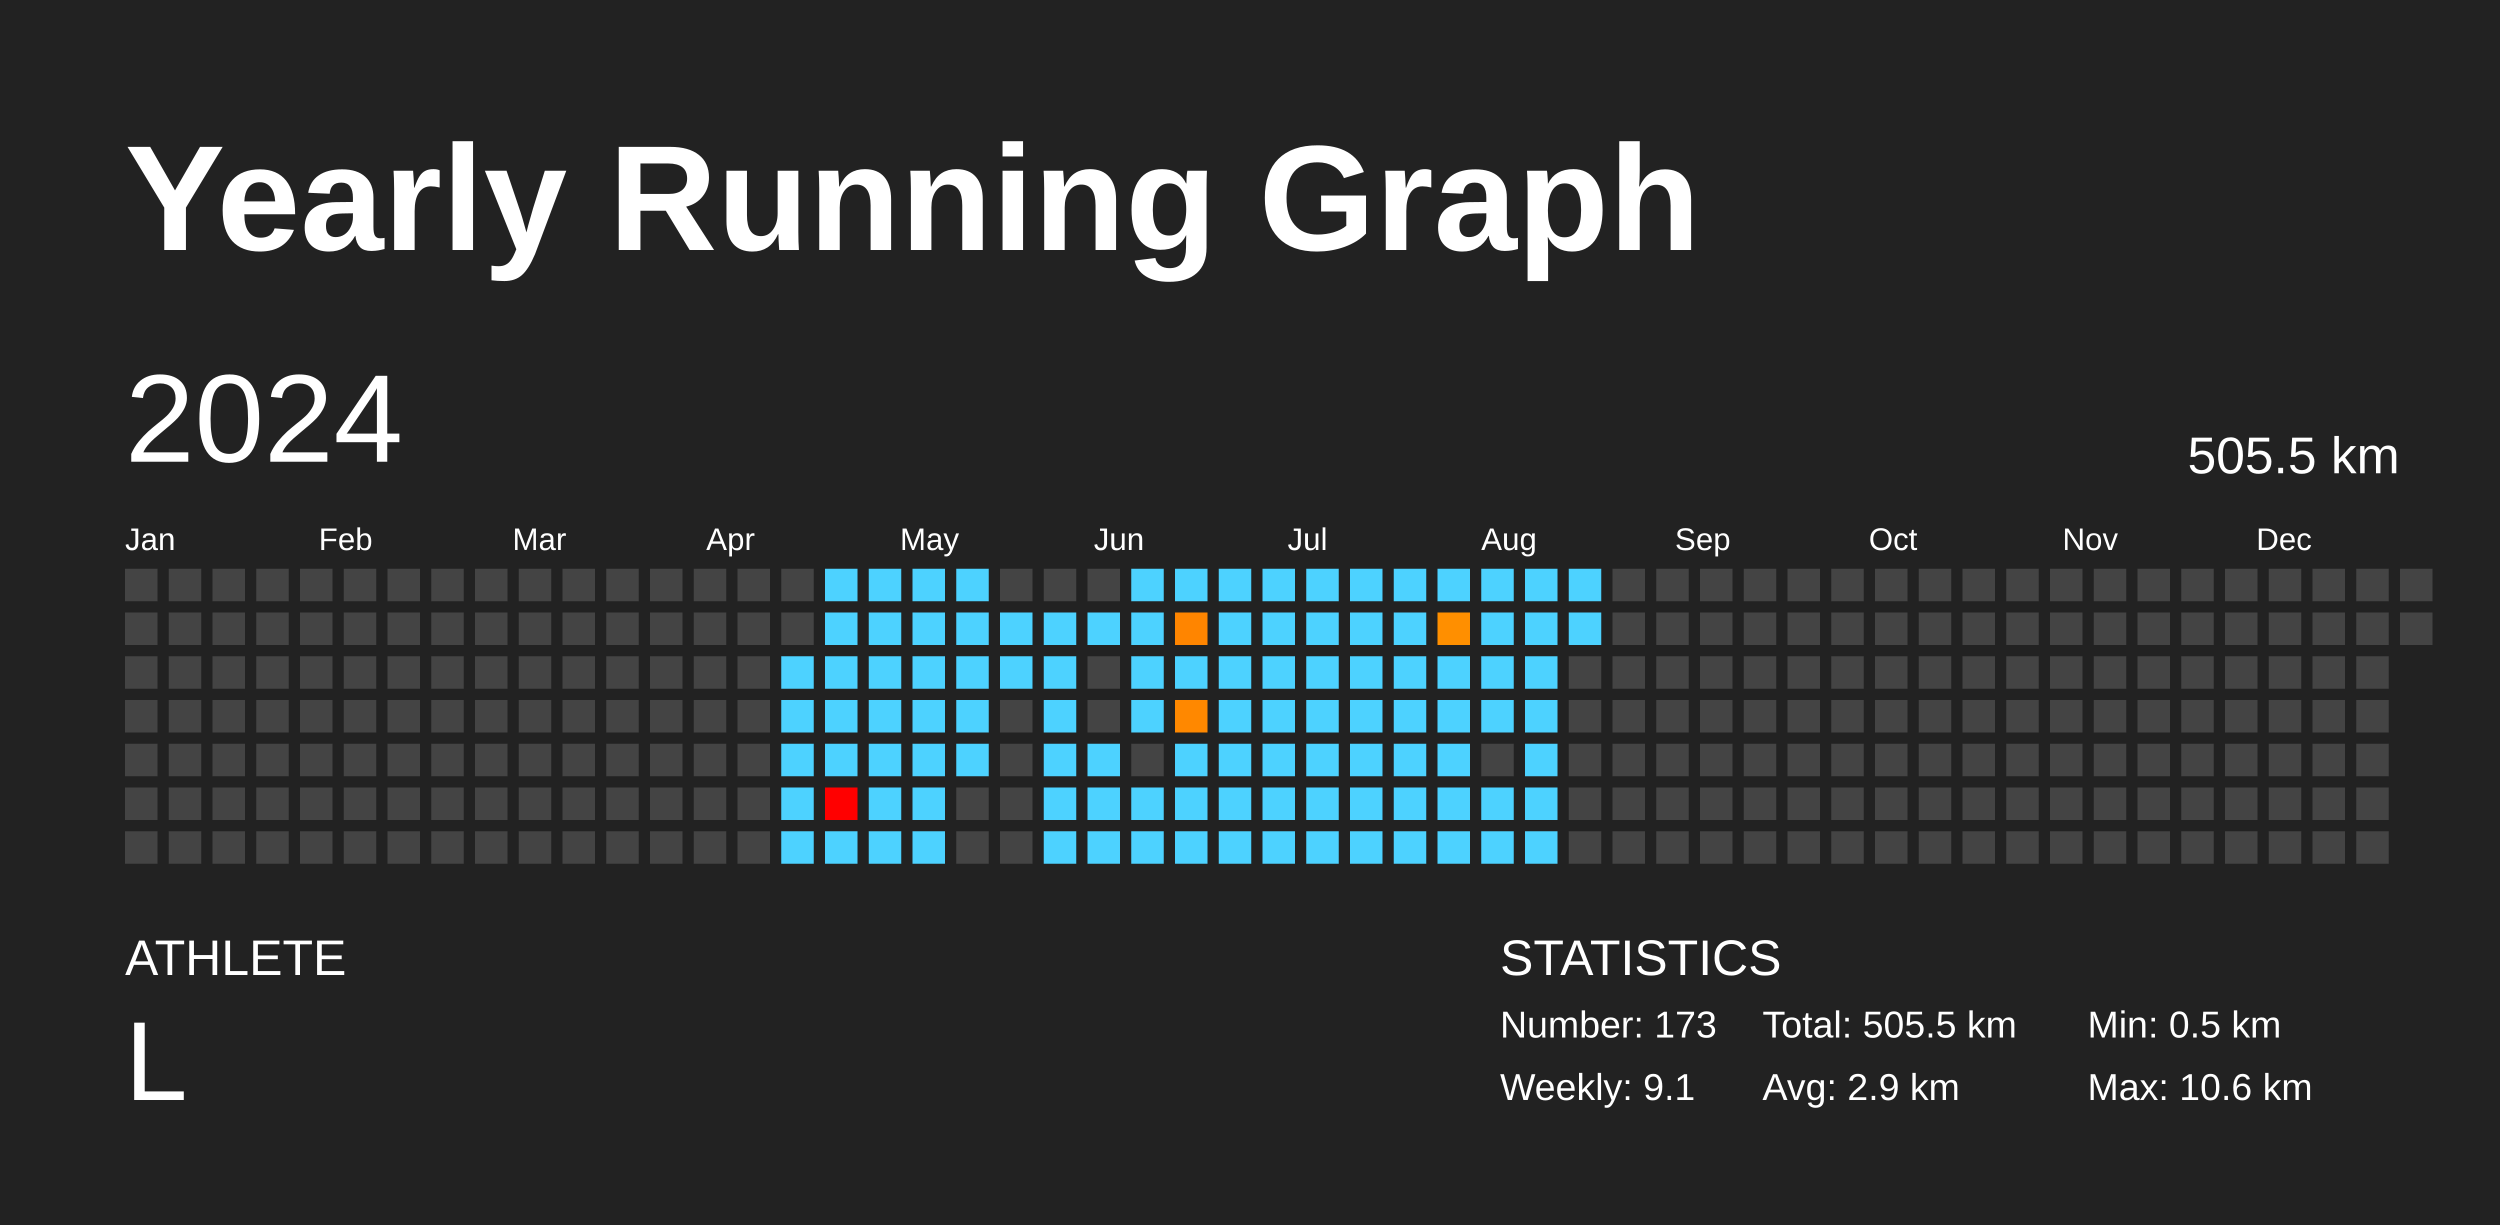
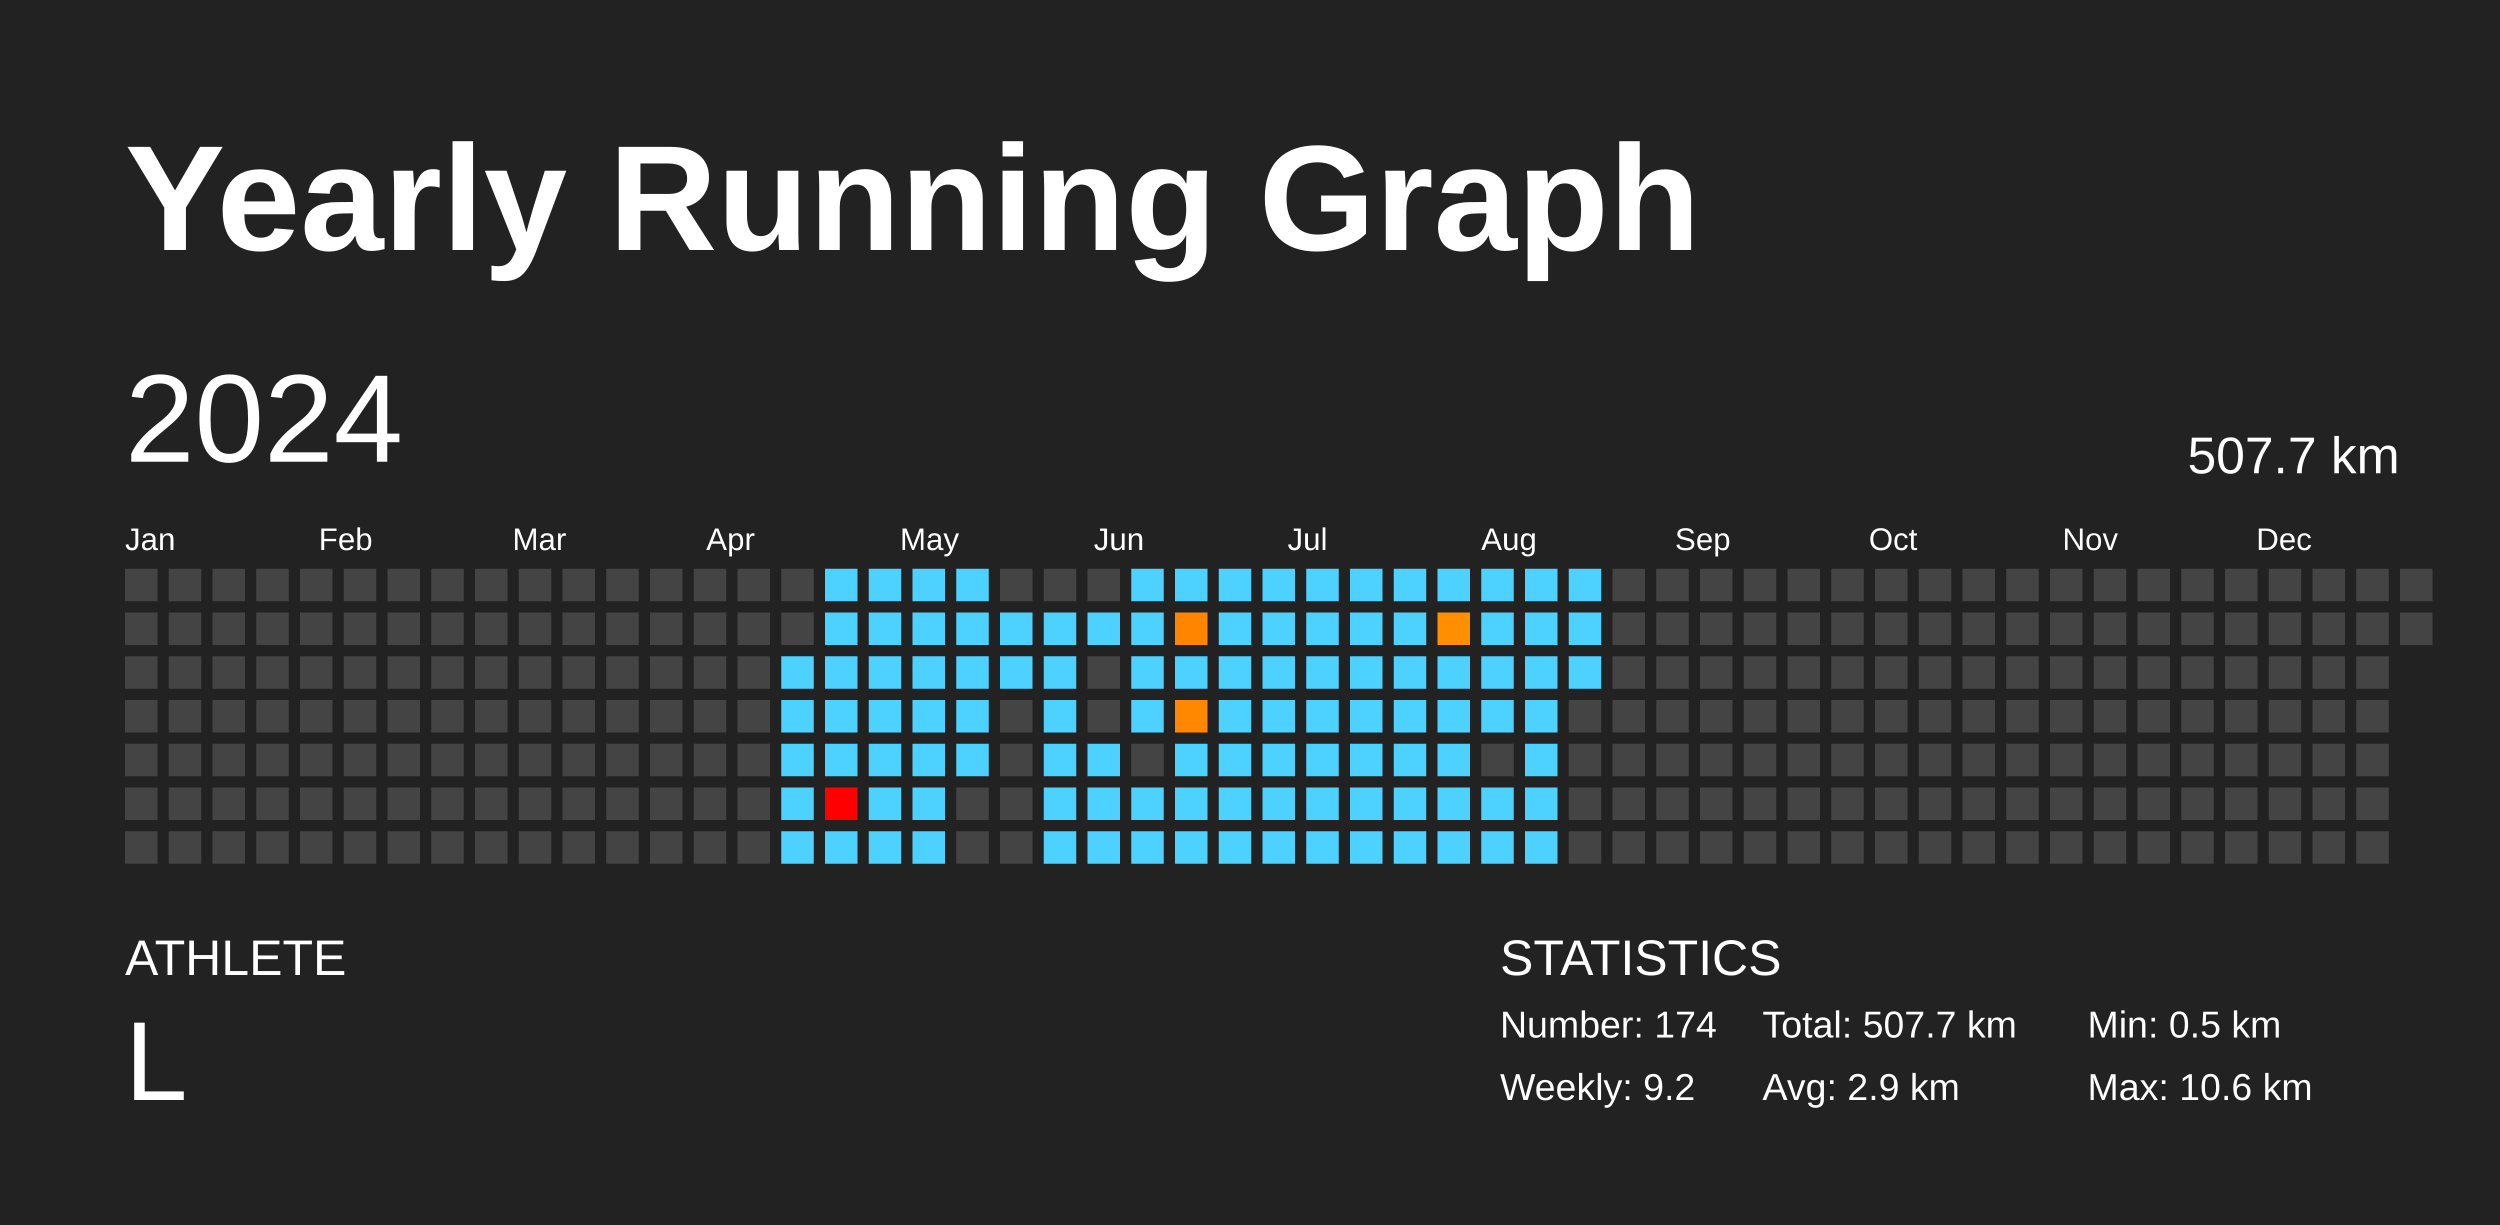
<svg xmlns="http://www.w3.org/2000/svg" baseProfile="full" height="98mm" version="1.1" viewBox="0,0,200,98" width="200mm">
  <defs />
  <rect fill="#222222" height="98" width="200" x="0" y="0" />
  <text fill="#FFFFFF" style="font-size:12px; font-family:Arial; font-weight:bold;" x="10" y="20">Yearly Running Graph</text>
  <text fill="#FFFFFF" style="font-size:4px; font-family:Arial" x="10" y="78">ATHLETE</text>
  <text fill="#FFFFFF" style="font-size:9px; font-family:Arial" x="10" y="88">L</text>
  <text fill="#FFFFFF" style="font-size:4px; font-family:Arial" x="120" y="78">STATISTICS</text>
-   <text fill="#FFFFFF" style="font-size:3px; font-family:Arial" x="120" y="83">Number: 173</text>
-   <text fill="#FFFFFF" style="font-size:3px; font-family:Arial" x="120" y="88">Weekly: 9.1</text>
-   <text fill="#FFFFFF" style="font-size:3px; font-family:Arial" x="141" y="83">Total: 505.5 km</text>
+   <text fill="#FFFFFF" style="font-size:3px; font-family:Arial" x="120" y="83">Number: 174</text>
+   <text fill="#FFFFFF" style="font-size:3px; font-family:Arial" x="120" y="88">Weekly: 9.2</text>
+   <text fill="#FFFFFF" style="font-size:3px; font-family:Arial" x="141" y="83">Total: 507.7 km</text>
  <text fill="#FFFFFF" style="font-size:3px; font-family:Arial" x="141" y="88">Avg: 2.9 km</text>
  <text fill="#FFFFFF" style="font-size:3px; font-family:Arial" x="167" y="83">Min: 0.5 km</text>
  <text fill="#FFFFFF" style="font-size:3px; font-family:Arial" x="167" y="88">Max: 10.6 km</text>
  <text dominant-baseline="hanging" fill="#FFFFFF" style="font-size:10.0px; font-family:Arial;" x="10" y="30">2024</text>
-   <text dominant-baseline="hanging" fill="#FFFFFF" style="font-size:4.125px; font-family:Arial;" x="175" y="35">505.5 km</text>
+   <text dominant-baseline="hanging" fill="#FFFFFF" style="font-size:4.125px; font-family:Arial;" x="175" y="35">507.7 km</text>
  <text fill="#FFFFFF" style="font-size:2.5px; font-family:Arial" x="10.0" y="44">Jan</text>
  <text fill="#FFFFFF" style="font-size:2.5px; font-family:Arial" x="25.5" y="44">Feb</text>
  <text fill="#FFFFFF" style="font-size:2.5px; font-family:Arial" x="41.0" y="44">Mar</text>
  <text fill="#FFFFFF" style="font-size:2.5px; font-family:Arial" x="56.5" y="44">Apr</text>
  <text fill="#FFFFFF" style="font-size:2.5px; font-family:Arial" x="72.0" y="44">May</text>
  <text fill="#FFFFFF" style="font-size:2.5px; font-family:Arial" x="87.5" y="44">Jun</text>
  <text fill="#FFFFFF" style="font-size:2.5px; font-family:Arial" x="103.0" y="44">Jul</text>
  <text fill="#FFFFFF" style="font-size:2.5px; font-family:Arial" x="118.5" y="44">Aug</text>
  <text fill="#FFFFFF" style="font-size:2.5px; font-family:Arial" x="134.0" y="44">Sep</text>
  <text fill="#FFFFFF" style="font-size:2.5px; font-family:Arial" x="149.5" y="44">Oct</text>
  <text fill="#FFFFFF" style="font-size:2.5px; font-family:Arial" x="165.0" y="44">Nov</text>
  <text fill="#FFFFFF" style="font-size:2.5px; font-family:Arial" x="180.5" y="44">Dec</text>
  <rect fill="#444444" height="2.6" width="2.6" x="10.0" y="45.5" />
  <rect fill="#444444" height="2.6" width="2.6" x="10.0" y="49.0" />
  <rect fill="#444444" height="2.6" width="2.6" x="10.0" y="52.5" />
  <rect fill="#444444" height="2.6" width="2.6" x="10.0" y="56.0" />
  <rect fill="#444444" height="2.6" width="2.6" x="10.0" y="59.5" />
  <rect fill="#444444" height="2.6" width="2.6" x="10.0" y="63.0" />
  <rect fill="#444444" height="2.6" width="2.6" x="10.0" y="66.5" />
  <rect fill="#444444" height="2.6" width="2.6" x="13.5" y="45.5" />
  <rect fill="#444444" height="2.6" width="2.6" x="13.5" y="49.0" />
  <rect fill="#444444" height="2.6" width="2.6" x="13.5" y="52.5" />
  <rect fill="#444444" height="2.6" width="2.6" x="13.5" y="56.0" />
  <rect fill="#444444" height="2.6" width="2.6" x="13.5" y="59.5" />
  <rect fill="#444444" height="2.6" width="2.6" x="13.5" y="63.0" />
  <rect fill="#444444" height="2.6" width="2.6" x="13.5" y="66.5" />
  <rect fill="#444444" height="2.6" width="2.6" x="17.0" y="45.5" />
  <rect fill="#444444" height="2.6" width="2.6" x="17.0" y="49.0" />
  <rect fill="#444444" height="2.6" width="2.6" x="17.0" y="52.5" />
  <rect fill="#444444" height="2.6" width="2.6" x="17.0" y="56.0" />
  <rect fill="#444444" height="2.6" width="2.6" x="17.0" y="59.5" />
  <rect fill="#444444" height="2.6" width="2.6" x="17.0" y="63.0" />
  <rect fill="#444444" height="2.6" width="2.6" x="17.0" y="66.5" />
  <rect fill="#444444" height="2.6" width="2.6" x="20.5" y="45.5" />
  <rect fill="#444444" height="2.6" width="2.6" x="20.5" y="49.0" />
  <rect fill="#444444" height="2.6" width="2.6" x="20.5" y="52.5" />
  <rect fill="#444444" height="2.6" width="2.6" x="20.5" y="56.0" />
  <rect fill="#444444" height="2.6" width="2.6" x="20.5" y="59.5" />
  <rect fill="#444444" height="2.6" width="2.6" x="20.5" y="63.0" />
  <rect fill="#444444" height="2.6" width="2.6" x="20.5" y="66.5" />
  <rect fill="#444444" height="2.6" width="2.6" x="24.0" y="45.5" />
  <rect fill="#444444" height="2.6" width="2.6" x="24.0" y="49.0" />
  <rect fill="#444444" height="2.6" width="2.6" x="24.0" y="52.5" />
  <rect fill="#444444" height="2.6" width="2.6" x="24.0" y="56.0" />
  <rect fill="#444444" height="2.6" width="2.6" x="24.0" y="59.5" />
  <rect fill="#444444" height="2.6" width="2.6" x="24.0" y="63.0" />
  <rect fill="#444444" height="2.6" width="2.6" x="24.0" y="66.5" />
  <rect fill="#444444" height="2.6" width="2.6" x="27.5" y="45.5" />
  <rect fill="#444444" height="2.6" width="2.6" x="27.5" y="49.0" />
  <rect fill="#444444" height="2.6" width="2.6" x="27.5" y="52.5" />
  <rect fill="#444444" height="2.6" width="2.6" x="27.5" y="56.0" />
  <rect fill="#444444" height="2.6" width="2.6" x="27.5" y="59.5" />
  <rect fill="#444444" height="2.6" width="2.6" x="27.5" y="63.0" />
  <rect fill="#444444" height="2.6" width="2.6" x="27.5" y="66.5" />
  <rect fill="#444444" height="2.6" width="2.6" x="31.0" y="45.5" />
  <rect fill="#444444" height="2.6" width="2.6" x="31.0" y="49.0" />
  <rect fill="#444444" height="2.6" width="2.6" x="31.0" y="52.5" />
  <rect fill="#444444" height="2.6" width="2.6" x="31.0" y="56.0" />
  <rect fill="#444444" height="2.6" width="2.6" x="31.0" y="59.5" />
  <rect fill="#444444" height="2.6" width="2.6" x="31.0" y="63.0" />
  <rect fill="#444444" height="2.6" width="2.6" x="31.0" y="66.5" />
  <rect fill="#444444" height="2.6" width="2.6" x="34.5" y="45.5" />
  <rect fill="#444444" height="2.6" width="2.6" x="34.5" y="49.0" />
  <rect fill="#444444" height="2.6" width="2.6" x="34.5" y="52.5" />
  <rect fill="#444444" height="2.6" width="2.6" x="34.5" y="56.0" />
  <rect fill="#444444" height="2.6" width="2.6" x="34.5" y="59.5" />
  <rect fill="#444444" height="2.6" width="2.6" x="34.5" y="63.0" />
  <rect fill="#444444" height="2.6" width="2.6" x="34.5" y="66.5" />
  <rect fill="#444444" height="2.6" width="2.6" x="38.0" y="45.5" />
  <rect fill="#444444" height="2.6" width="2.6" x="38.0" y="49.0" />
  <rect fill="#444444" height="2.6" width="2.6" x="38.0" y="52.5" />
  <rect fill="#444444" height="2.6" width="2.6" x="38.0" y="56.0" />
  <rect fill="#444444" height="2.6" width="2.6" x="38.0" y="59.5" />
  <rect fill="#444444" height="2.6" width="2.6" x="38.0" y="63.0" />
  <rect fill="#444444" height="2.6" width="2.6" x="38.0" y="66.5" />
  <rect fill="#444444" height="2.6" width="2.6" x="41.5" y="45.5" />
  <rect fill="#444444" height="2.6" width="2.6" x="41.5" y="49.0" />
  <rect fill="#444444" height="2.6" width="2.6" x="41.5" y="52.5" />
  <rect fill="#444444" height="2.6" width="2.6" x="41.5" y="56.0" />
  <rect fill="#444444" height="2.6" width="2.6" x="41.5" y="59.5" />
  <rect fill="#444444" height="2.6" width="2.6" x="41.5" y="63.0" />
  <rect fill="#444444" height="2.6" width="2.6" x="41.5" y="66.5" />
  <rect fill="#444444" height="2.6" width="2.6" x="45.0" y="45.5" />
  <rect fill="#444444" height="2.6" width="2.6" x="45.0" y="49.0" />
  <rect fill="#444444" height="2.6" width="2.6" x="45.0" y="52.5" />
  <rect fill="#444444" height="2.6" width="2.6" x="45.0" y="56.0" />
  <rect fill="#444444" height="2.6" width="2.6" x="45.0" y="59.5" />
  <rect fill="#444444" height="2.6" width="2.6" x="45.0" y="63.0" />
  <rect fill="#444444" height="2.6" width="2.6" x="45.0" y="66.5" />
  <rect fill="#444444" height="2.6" width="2.6" x="48.5" y="45.5" />
  <rect fill="#444444" height="2.6" width="2.6" x="48.5" y="49.0" />
  <rect fill="#444444" height="2.6" width="2.6" x="48.5" y="52.5" />
  <rect fill="#444444" height="2.6" width="2.6" x="48.5" y="56.0" />
  <rect fill="#444444" height="2.6" width="2.6" x="48.5" y="59.5" />
  <rect fill="#444444" height="2.6" width="2.6" x="48.5" y="63.0" />
  <rect fill="#444444" height="2.6" width="2.6" x="48.5" y="66.5" />
  <rect fill="#444444" height="2.6" width="2.6" x="52.0" y="45.5" />
  <rect fill="#444444" height="2.6" width="2.6" x="52.0" y="49.0" />
  <rect fill="#444444" height="2.6" width="2.6" x="52.0" y="52.5" />
  <rect fill="#444444" height="2.6" width="2.6" x="52.0" y="56.0" />
  <rect fill="#444444" height="2.6" width="2.6" x="52.0" y="59.5" />
  <rect fill="#444444" height="2.6" width="2.6" x="52.0" y="63.0" />
  <rect fill="#444444" height="2.6" width="2.6" x="52.0" y="66.5" />
  <rect fill="#444444" height="2.6" width="2.6" x="55.5" y="45.5" />
  <rect fill="#444444" height="2.6" width="2.6" x="55.5" y="49.0" />
  <rect fill="#444444" height="2.6" width="2.6" x="55.5" y="52.5" />
  <rect fill="#444444" height="2.6" width="2.6" x="55.5" y="56.0" />
  <rect fill="#444444" height="2.6" width="2.6" x="55.5" y="59.5" />
  <rect fill="#444444" height="2.6" width="2.6" x="55.5" y="63.0" />
  <rect fill="#444444" height="2.6" width="2.6" x="55.5" y="66.5" />
  <rect fill="#444444" height="2.6" width="2.6" x="59.0" y="45.5" />
  <rect fill="#444444" height="2.6" width="2.6" x="59.0" y="49.0" />
  <rect fill="#444444" height="2.6" width="2.6" x="59.0" y="52.5" />
  <rect fill="#444444" height="2.6" width="2.6" x="59.0" y="56.0" />
  <rect fill="#444444" height="2.6" width="2.6" x="59.0" y="59.5" />
  <rect fill="#444444" height="2.6" width="2.6" x="59.0" y="63.0" />
  <rect fill="#444444" height="2.6" width="2.6" x="59.0" y="66.5" />
  <rect fill="#444444" height="2.6" width="2.6" x="62.5" y="45.5" />
  <rect fill="#444444" height="2.6" width="2.6" x="62.5" y="49.0" />
  <rect fill="#4dd2ff" height="2.6" width="2.6" x="62.5" y="52.5" />
  <rect fill="#4dd2ff" height="2.6" width="2.6" x="62.5" y="56.0" />
  <rect fill="#4dd2ff" height="2.6" width="2.6" x="62.5" y="59.5" />
  <rect fill="#4dd2ff" height="2.6" width="2.6" x="62.5" y="63.0" />
  <rect fill="#4dd2ff" height="2.6" width="2.6" x="62.5" y="66.5" />
  <rect fill="#4dd2ff" height="2.6" width="2.6" x="66.0" y="45.5" />
  <rect fill="#4dd2ff" height="2.6" width="2.6" x="66.0" y="49.0" />
  <rect fill="#4dd2ff" height="2.6" width="2.6" x="66.0" y="52.5" />
  <rect fill="#4dd2ff" height="2.6" width="2.6" x="66.0" y="56.0" />
  <rect fill="#4dd2ff" height="2.6" width="2.6" x="66.0" y="59.5" />
  <rect fill="red" height="2.6" width="2.6" x="66.0" y="63.0" />
  <rect fill="#4dd2ff" height="2.6" width="2.6" x="66.0" y="66.5" />
  <rect fill="#4dd2ff" height="2.6" width="2.6" x="69.5" y="45.5" />
  <rect fill="#4dd2ff" height="2.6" width="2.6" x="69.5" y="49.0" />
  <rect fill="#4dd2ff" height="2.6" width="2.6" x="69.5" y="52.5" />
  <rect fill="#4dd2ff" height="2.6" width="2.6" x="69.5" y="56.0" />
  <rect fill="#4dd2ff" height="2.6" width="2.6" x="69.5" y="59.5" />
  <rect fill="#4dd2ff" height="2.6" width="2.6" x="69.5" y="63.0" />
  <rect fill="#4dd2ff" height="2.6" width="2.6" x="69.5" y="66.5" />
  <rect fill="#4dd2ff" height="2.6" width="2.6" x="73.0" y="45.5" />
  <rect fill="#4dd2ff" height="2.6" width="2.6" x="73.0" y="49.0" />
  <rect fill="#4dd2ff" height="2.6" width="2.6" x="73.0" y="52.5" />
  <rect fill="#4dd2ff" height="2.6" width="2.6" x="73.0" y="56.0" />
  <rect fill="#4dd2ff" height="2.6" width="2.6" x="73.0" y="59.5" />
  <rect fill="#4dd2ff" height="2.6" width="2.6" x="73.0" y="63.0" />
  <rect fill="#4dd2ff" height="2.6" width="2.6" x="73.0" y="66.5" />
  <rect fill="#4dd2ff" height="2.6" width="2.6" x="76.5" y="45.5" />
  <rect fill="#4dd2ff" height="2.6" width="2.6" x="76.5" y="49.0" />
  <rect fill="#4dd2ff" height="2.6" width="2.6" x="76.5" y="52.5" />
  <rect fill="#4dd2ff" height="2.6" width="2.6" x="76.5" y="56.0" />
  <rect fill="#4dd2ff" height="2.6" width="2.6" x="76.5" y="59.5" />
  <rect fill="#444444" height="2.6" width="2.6" x="76.5" y="63.0" />
  <rect fill="#444444" height="2.6" width="2.6" x="76.5" y="66.5" />
  <rect fill="#444444" height="2.6" width="2.6" x="80.0" y="45.5" />
  <rect fill="#4dd2ff" height="2.6" width="2.6" x="80.0" y="49.0" />
  <rect fill="#4dd2ff" height="2.6" width="2.6" x="80.0" y="52.5" />
  <rect fill="#444444" height="2.6" width="2.6" x="80.0" y="56.0" />
  <rect fill="#444444" height="2.6" width="2.6" x="80.0" y="59.5" />
  <rect fill="#444444" height="2.6" width="2.6" x="80.0" y="63.0" />
  <rect fill="#444444" height="2.6" width="2.6" x="80.0" y="66.5" />
  <rect fill="#444444" height="2.6" width="2.6" x="83.5" y="45.5" />
  <rect fill="#4dd2ff" height="2.6" width="2.6" x="83.5" y="49.0" />
  <rect fill="#4dd2ff" height="2.6" width="2.6" x="83.5" y="52.5" />
  <rect fill="#4dd2ff" height="2.6" width="2.6" x="83.5" y="56.0" />
  <rect fill="#4dd2ff" height="2.6" width="2.6" x="83.5" y="59.5" />
  <rect fill="#4dd2ff" height="2.6" width="2.6" x="83.5" y="63.0" />
  <rect fill="#4dd2ff" height="2.6" width="2.6" x="83.5" y="66.5" />
  <rect fill="#444444" height="2.6" width="2.6" x="87.0" y="45.5" />
  <rect fill="#4dd2ff" height="2.6" width="2.6" x="87.0" y="49.0" />
  <rect fill="#444444" height="2.6" width="2.6" x="87.0" y="52.5" />
  <rect fill="#444444" height="2.6" width="2.6" x="87.0" y="56.0" />
  <rect fill="#4dd2ff" height="2.6" width="2.6" x="87.0" y="59.5" />
  <rect fill="#4dd2ff" height="2.6" width="2.6" x="87.0" y="63.0" />
  <rect fill="#4dd2ff" height="2.6" width="2.6" x="87.0" y="66.5" />
  <rect fill="#4dd2ff" height="2.6" width="2.6" x="90.5" y="45.5" />
  <rect fill="#4dd2ff" height="2.6" width="2.6" x="90.5" y="49.0" />
  <rect fill="#4dd2ff" height="2.6" width="2.6" x="90.5" y="52.5" />
  <rect fill="#4dd2ff" height="2.6" width="2.6" x="90.5" y="56.0" />
  <rect fill="#444444" height="2.6" width="2.6" x="90.5" y="59.5" />
  <rect fill="#4dd2ff" height="2.6" width="2.6" x="90.5" y="63.0" />
  <rect fill="#4dd2ff" height="2.6" width="2.6" x="90.5" y="66.5" />
  <rect fill="#4dd2ff" height="2.6" width="2.6" x="94.0" y="45.5" />
  <rect fill="#ff8500" height="2.6" width="2.6" x="94.0" y="49.0" />
  <rect fill="#4dd2ff" height="2.6" width="2.6" x="94.0" y="52.5" />
  <rect fill="#ff8800" height="2.6" width="2.6" x="94.0" y="56.0" />
  <rect fill="#4dd2ff" height="2.6" width="2.6" x="94.0" y="59.5" />
  <rect fill="#4dd2ff" height="2.6" width="2.6" x="94.0" y="63.0" />
  <rect fill="#4dd2ff" height="2.6" width="2.6" x="94.0" y="66.5" />
  <rect fill="#4dd2ff" height="2.6" width="2.6" x="97.5" y="45.5" />
  <rect fill="#4dd2ff" height="2.6" width="2.6" x="97.5" y="49.0" />
  <rect fill="#4dd2ff" height="2.6" width="2.6" x="97.5" y="52.5" />
  <rect fill="#4dd2ff" height="2.6" width="2.6" x="97.5" y="56.0" />
  <rect fill="#4dd2ff" height="2.6" width="2.6" x="97.5" y="59.5" />
  <rect fill="#4dd2ff" height="2.6" width="2.6" x="97.5" y="63.0" />
  <rect fill="#4dd2ff" height="2.6" width="2.6" x="97.5" y="66.5" />
  <rect fill="#4dd2ff" height="2.6" width="2.6" x="101.0" y="45.5" />
  <rect fill="#4dd2ff" height="2.6" width="2.6" x="101.0" y="49.0" />
  <rect fill="#4dd2ff" height="2.6" width="2.6" x="101.0" y="52.5" />
  <rect fill="#4dd2ff" height="2.6" width="2.6" x="101.0" y="56.0" />
  <rect fill="#4dd2ff" height="2.6" width="2.6" x="101.0" y="59.5" />
  <rect fill="#4dd2ff" height="2.6" width="2.6" x="101.0" y="63.0" />
  <rect fill="#4dd2ff" height="2.6" width="2.6" x="101.0" y="66.5" />
  <rect fill="#4dd2ff" height="2.6" width="2.6" x="104.5" y="45.5" />
  <rect fill="#4dd2ff" height="2.6" width="2.6" x="104.5" y="49.0" />
  <rect fill="#4dd2ff" height="2.6" width="2.6" x="104.5" y="52.5" />
  <rect fill="#4dd2ff" height="2.6" width="2.6" x="104.5" y="56.0" />
  <rect fill="#4dd2ff" height="2.6" width="2.6" x="104.5" y="59.5" />
  <rect fill="#4dd2ff" height="2.6" width="2.6" x="104.5" y="63.0" />
  <rect fill="#4dd2ff" height="2.6" width="2.6" x="104.5" y="66.5" />
  <rect fill="#4dd2ff" height="2.6" width="2.6" x="108.0" y="45.5" />
  <rect fill="#4dd2ff" height="2.6" width="2.6" x="108.0" y="49.0" />
  <rect fill="#4dd2ff" height="2.6" width="2.6" x="108.0" y="52.5" />
  <rect fill="#4dd2ff" height="2.6" width="2.6" x="108.0" y="56.0" />
  <rect fill="#4dd2ff" height="2.6" width="2.6" x="108.0" y="59.5" />
  <rect fill="#4dd2ff" height="2.6" width="2.6" x="108.0" y="63.0" />
  <rect fill="#4dd2ff" height="2.6" width="2.6" x="108.0" y="66.5" />
  <rect fill="#4dd2ff" height="2.6" width="2.6" x="111.5" y="45.5" />
  <rect fill="#4dd2ff" height="2.6" width="2.6" x="111.5" y="49.0" />
  <rect fill="#4dd2ff" height="2.6" width="2.6" x="111.5" y="52.5" />
  <rect fill="#4dd2ff" height="2.6" width="2.6" x="111.5" y="56.0" />
  <rect fill="#4dd2ff" height="2.6" width="2.6" x="111.5" y="59.5" />
  <rect fill="#4dd2ff" height="2.6" width="2.6" x="111.5" y="63.0" />
  <rect fill="#4dd2ff" height="2.6" width="2.6" x="111.5" y="66.5" />
  <rect fill="#4dd2ff" height="2.6" width="2.6" x="115.0" y="45.5" />
  <rect fill="#ff8f00" height="2.6" width="2.6" x="115.0" y="49.0" />
  <rect fill="#4dd2ff" height="2.6" width="2.6" x="115.0" y="52.5" />
  <rect fill="#4dd2ff" height="2.6" width="2.6" x="115.0" y="56.0" />
  <rect fill="#4dd2ff" height="2.6" width="2.6" x="115.0" y="59.5" />
  <rect fill="#4dd2ff" height="2.6" width="2.6" x="115.0" y="63.0" />
  <rect fill="#4dd2ff" height="2.6" width="2.6" x="115.0" y="66.5" />
  <rect fill="#4dd2ff" height="2.6" width="2.6" x="118.5" y="45.5" />
  <rect fill="#4dd2ff" height="2.6" width="2.6" x="118.5" y="49.0" />
  <rect fill="#4dd2ff" height="2.6" width="2.6" x="118.5" y="52.5" />
  <rect fill="#4dd2ff" height="2.6" width="2.6" x="118.5" y="56.0" />
  <rect fill="#444444" height="2.6" width="2.6" x="118.5" y="59.5" />
  <rect fill="#4dd2ff" height="2.6" width="2.6" x="118.5" y="63.0" />
  <rect fill="#4dd2ff" height="2.6" width="2.6" x="118.5" y="66.5" />
  <rect fill="#4dd2ff" height="2.6" width="2.6" x="122.0" y="45.5" />
  <rect fill="#4dd2ff" height="2.6" width="2.6" x="122.0" y="49.0" />
  <rect fill="#4dd2ff" height="2.6" width="2.6" x="122.0" y="52.5" />
  <rect fill="#4dd2ff" height="2.6" width="2.6" x="122.0" y="56.0" />
  <rect fill="#4dd2ff" height="2.6" width="2.6" x="122.0" y="59.5" />
  <rect fill="#4dd2ff" height="2.6" width="2.6" x="122.0" y="63.0" />
  <rect fill="#4dd2ff" height="2.6" width="2.6" x="122.0" y="66.5" />
  <rect fill="#4dd2ff" height="2.6" width="2.6" x="125.5" y="45.5" />
  <rect fill="#4dd2ff" height="2.6" width="2.6" x="125.5" y="49.0" />
-   <rect fill="#444444" height="2.6" width="2.6" x="125.5" y="52.5" />
+   <rect fill="#4dd2ff" height="2.6" width="2.6" x="125.5" y="52.5" />
  <rect fill="#444444" height="2.6" width="2.6" x="125.5" y="56.0" />
  <rect fill="#444444" height="2.6" width="2.6" x="125.5" y="59.5" />
  <rect fill="#444444" height="2.6" width="2.6" x="125.5" y="63.0" />
  <rect fill="#444444" height="2.6" width="2.6" x="125.5" y="66.5" />
  <rect fill="#444444" height="2.6" width="2.6" x="129.0" y="45.5" />
  <rect fill="#444444" height="2.6" width="2.6" x="129.0" y="49.0" />
  <rect fill="#444444" height="2.6" width="2.6" x="129.0" y="52.5" />
  <rect fill="#444444" height="2.6" width="2.6" x="129.0" y="56.0" />
  <rect fill="#444444" height="2.6" width="2.6" x="129.0" y="59.5" />
  <rect fill="#444444" height="2.6" width="2.6" x="129.0" y="63.0" />
  <rect fill="#444444" height="2.6" width="2.6" x="129.0" y="66.5" />
  <rect fill="#444444" height="2.6" width="2.6" x="132.5" y="45.5" />
  <rect fill="#444444" height="2.6" width="2.6" x="132.5" y="49.0" />
  <rect fill="#444444" height="2.6" width="2.6" x="132.5" y="52.5" />
  <rect fill="#444444" height="2.6" width="2.6" x="132.5" y="56.0" />
  <rect fill="#444444" height="2.6" width="2.6" x="132.5" y="59.5" />
  <rect fill="#444444" height="2.6" width="2.6" x="132.5" y="63.0" />
  <rect fill="#444444" height="2.6" width="2.6" x="132.5" y="66.5" />
  <rect fill="#444444" height="2.6" width="2.6" x="136.0" y="45.5" />
  <rect fill="#444444" height="2.6" width="2.6" x="136.0" y="49.0" />
  <rect fill="#444444" height="2.6" width="2.6" x="136.0" y="52.5" />
  <rect fill="#444444" height="2.6" width="2.6" x="136.0" y="56.0" />
  <rect fill="#444444" height="2.6" width="2.6" x="136.0" y="59.5" />
  <rect fill="#444444" height="2.6" width="2.6" x="136.0" y="63.0" />
  <rect fill="#444444" height="2.6" width="2.6" x="136.0" y="66.5" />
  <rect fill="#444444" height="2.6" width="2.6" x="139.5" y="45.5" />
  <rect fill="#444444" height="2.6" width="2.6" x="139.5" y="49.0" />
  <rect fill="#444444" height="2.6" width="2.6" x="139.5" y="52.5" />
  <rect fill="#444444" height="2.6" width="2.6" x="139.5" y="56.0" />
  <rect fill="#444444" height="2.6" width="2.6" x="139.5" y="59.5" />
  <rect fill="#444444" height="2.6" width="2.6" x="139.5" y="63.0" />
  <rect fill="#444444" height="2.6" width="2.6" x="139.5" y="66.5" />
  <rect fill="#444444" height="2.6" width="2.6" x="143.0" y="45.5" />
  <rect fill="#444444" height="2.6" width="2.6" x="143.0" y="49.0" />
  <rect fill="#444444" height="2.6" width="2.6" x="143.0" y="52.5" />
  <rect fill="#444444" height="2.6" width="2.6" x="143.0" y="56.0" />
  <rect fill="#444444" height="2.6" width="2.6" x="143.0" y="59.5" />
  <rect fill="#444444" height="2.6" width="2.6" x="143.0" y="63.0" />
  <rect fill="#444444" height="2.6" width="2.6" x="143.0" y="66.5" />
  <rect fill="#444444" height="2.6" width="2.6" x="146.5" y="45.5" />
  <rect fill="#444444" height="2.6" width="2.6" x="146.5" y="49.0" />
  <rect fill="#444444" height="2.6" width="2.6" x="146.5" y="52.5" />
  <rect fill="#444444" height="2.6" width="2.6" x="146.5" y="56.0" />
  <rect fill="#444444" height="2.6" width="2.6" x="146.5" y="59.5" />
  <rect fill="#444444" height="2.6" width="2.6" x="146.5" y="63.0" />
  <rect fill="#444444" height="2.6" width="2.6" x="146.5" y="66.5" />
  <rect fill="#444444" height="2.6" width="2.6" x="150.0" y="45.5" />
  <rect fill="#444444" height="2.6" width="2.6" x="150.0" y="49.0" />
  <rect fill="#444444" height="2.6" width="2.6" x="150.0" y="52.5" />
  <rect fill="#444444" height="2.6" width="2.6" x="150.0" y="56.0" />
  <rect fill="#444444" height="2.6" width="2.6" x="150.0" y="59.5" />
  <rect fill="#444444" height="2.6" width="2.6" x="150.0" y="63.0" />
  <rect fill="#444444" height="2.6" width="2.6" x="150.0" y="66.5" />
  <rect fill="#444444" height="2.6" width="2.6" x="153.5" y="45.5" />
  <rect fill="#444444" height="2.6" width="2.6" x="153.5" y="49.0" />
  <rect fill="#444444" height="2.6" width="2.6" x="153.5" y="52.5" />
  <rect fill="#444444" height="2.6" width="2.6" x="153.5" y="56.0" />
  <rect fill="#444444" height="2.6" width="2.6" x="153.5" y="59.5" />
  <rect fill="#444444" height="2.6" width="2.6" x="153.5" y="63.0" />
  <rect fill="#444444" height="2.6" width="2.6" x="153.5" y="66.5" />
  <rect fill="#444444" height="2.6" width="2.6" x="157.0" y="45.5" />
  <rect fill="#444444" height="2.6" width="2.6" x="157.0" y="49.0" />
  <rect fill="#444444" height="2.6" width="2.6" x="157.0" y="52.5" />
  <rect fill="#444444" height="2.6" width="2.6" x="157.0" y="56.0" />
  <rect fill="#444444" height="2.6" width="2.6" x="157.0" y="59.5" />
  <rect fill="#444444" height="2.6" width="2.6" x="157.0" y="63.0" />
  <rect fill="#444444" height="2.6" width="2.6" x="157.0" y="66.5" />
  <rect fill="#444444" height="2.6" width="2.6" x="160.5" y="45.5" />
  <rect fill="#444444" height="2.6" width="2.6" x="160.5" y="49.0" />
  <rect fill="#444444" height="2.6" width="2.6" x="160.5" y="52.5" />
  <rect fill="#444444" height="2.6" width="2.6" x="160.5" y="56.0" />
  <rect fill="#444444" height="2.6" width="2.6" x="160.5" y="59.5" />
  <rect fill="#444444" height="2.6" width="2.6" x="160.5" y="63.0" />
  <rect fill="#444444" height="2.6" width="2.6" x="160.5" y="66.5" />
  <rect fill="#444444" height="2.6" width="2.6" x="164.0" y="45.5" />
  <rect fill="#444444" height="2.6" width="2.6" x="164.0" y="49.0" />
  <rect fill="#444444" height="2.6" width="2.6" x="164.0" y="52.5" />
  <rect fill="#444444" height="2.6" width="2.6" x="164.0" y="56.0" />
  <rect fill="#444444" height="2.6" width="2.6" x="164.0" y="59.5" />
  <rect fill="#444444" height="2.6" width="2.6" x="164.0" y="63.0" />
  <rect fill="#444444" height="2.6" width="2.6" x="164.0" y="66.5" />
  <rect fill="#444444" height="2.6" width="2.6" x="167.5" y="45.5" />
  <rect fill="#444444" height="2.6" width="2.6" x="167.5" y="49.0" />
  <rect fill="#444444" height="2.6" width="2.6" x="167.5" y="52.5" />
  <rect fill="#444444" height="2.6" width="2.6" x="167.5" y="56.0" />
  <rect fill="#444444" height="2.6" width="2.6" x="167.5" y="59.5" />
  <rect fill="#444444" height="2.6" width="2.6" x="167.5" y="63.0" />
  <rect fill="#444444" height="2.6" width="2.6" x="167.5" y="66.5" />
  <rect fill="#444444" height="2.6" width="2.6" x="171.0" y="45.5" />
  <rect fill="#444444" height="2.6" width="2.6" x="171.0" y="49.0" />
  <rect fill="#444444" height="2.6" width="2.6" x="171.0" y="52.5" />
  <rect fill="#444444" height="2.6" width="2.6" x="171.0" y="56.0" />
  <rect fill="#444444" height="2.6" width="2.6" x="171.0" y="59.5" />
  <rect fill="#444444" height="2.6" width="2.6" x="171.0" y="63.0" />
  <rect fill="#444444" height="2.6" width="2.6" x="171.0" y="66.5" />
  <rect fill="#444444" height="2.6" width="2.6" x="174.5" y="45.5" />
  <rect fill="#444444" height="2.6" width="2.6" x="174.5" y="49.0" />
  <rect fill="#444444" height="2.6" width="2.6" x="174.5" y="52.5" />
  <rect fill="#444444" height="2.6" width="2.6" x="174.5" y="56.0" />
  <rect fill="#444444" height="2.6" width="2.6" x="174.5" y="59.5" />
  <rect fill="#444444" height="2.6" width="2.6" x="174.5" y="63.0" />
  <rect fill="#444444" height="2.6" width="2.6" x="174.5" y="66.5" />
  <rect fill="#444444" height="2.6" width="2.6" x="178.0" y="45.5" />
  <rect fill="#444444" height="2.6" width="2.6" x="178.0" y="49.0" />
  <rect fill="#444444" height="2.6" width="2.6" x="178.0" y="52.5" />
  <rect fill="#444444" height="2.6" width="2.6" x="178.0" y="56.0" />
  <rect fill="#444444" height="2.6" width="2.6" x="178.0" y="59.5" />
  <rect fill="#444444" height="2.6" width="2.6" x="178.0" y="63.0" />
  <rect fill="#444444" height="2.6" width="2.6" x="178.0" y="66.5" />
  <rect fill="#444444" height="2.6" width="2.6" x="181.5" y="45.5" />
  <rect fill="#444444" height="2.6" width="2.6" x="181.5" y="49.0" />
  <rect fill="#444444" height="2.6" width="2.6" x="181.5" y="52.5" />
  <rect fill="#444444" height="2.6" width="2.6" x="181.5" y="56.0" />
  <rect fill="#444444" height="2.6" width="2.6" x="181.5" y="59.5" />
  <rect fill="#444444" height="2.6" width="2.6" x="181.5" y="63.0" />
  <rect fill="#444444" height="2.6" width="2.6" x="181.5" y="66.5" />
  <rect fill="#444444" height="2.6" width="2.6" x="185.0" y="45.5" />
  <rect fill="#444444" height="2.6" width="2.6" x="185.0" y="49.0" />
  <rect fill="#444444" height="2.6" width="2.6" x="185.0" y="52.5" />
  <rect fill="#444444" height="2.6" width="2.6" x="185.0" y="56.0" />
  <rect fill="#444444" height="2.6" width="2.6" x="185.0" y="59.5" />
  <rect fill="#444444" height="2.6" width="2.6" x="185.0" y="63.0" />
  <rect fill="#444444" height="2.6" width="2.6" x="185.0" y="66.5" />
  <rect fill="#444444" height="2.6" width="2.6" x="188.5" y="45.5" />
  <rect fill="#444444" height="2.6" width="2.6" x="188.5" y="49.0" />
  <rect fill="#444444" height="2.6" width="2.6" x="188.5" y="52.5" />
  <rect fill="#444444" height="2.6" width="2.6" x="188.5" y="56.0" />
  <rect fill="#444444" height="2.6" width="2.6" x="188.5" y="59.5" />
  <rect fill="#444444" height="2.6" width="2.6" x="188.5" y="63.0" />
  <rect fill="#444444" height="2.6" width="2.6" x="188.5" y="66.5" />
  <rect fill="#444444" height="2.6" width="2.6" x="192.0" y="45.5" />
  <rect fill="#444444" height="2.6" width="2.6" x="192.0" y="49.0" />
</svg>
